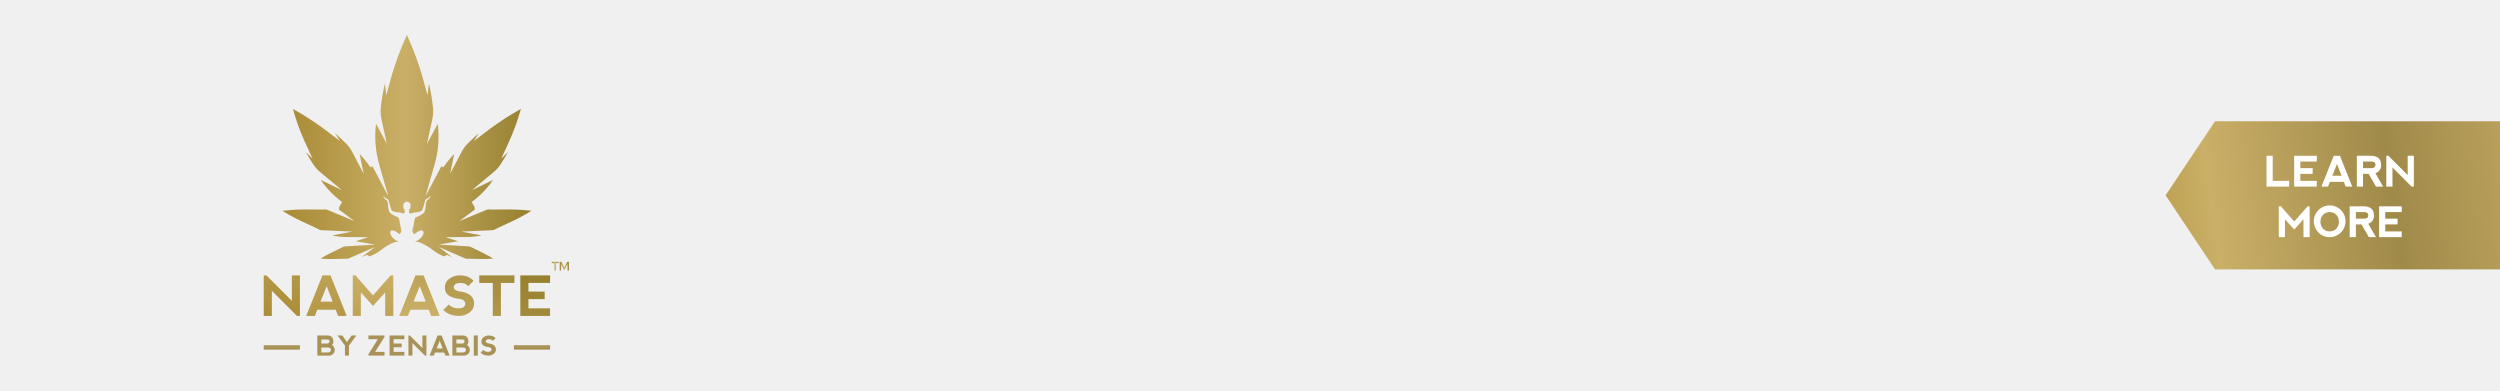
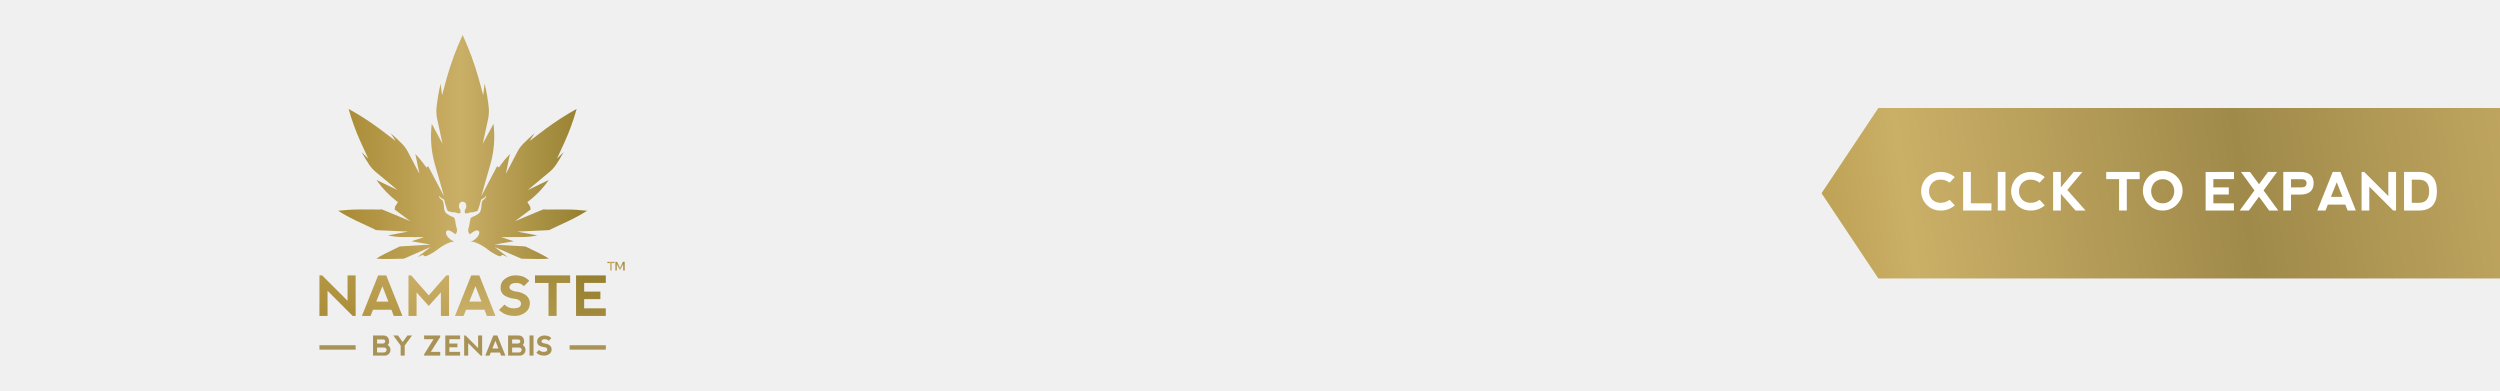
<svg xmlns="http://www.w3.org/2000/svg" xmlns:xlink="http://www.w3.org/1999/xlink" id="Content" width="320" height="50" viewBox="0 0 320 50">
  <defs>
    <style>.cls-1{fill:url(#New_Gradient_Swatch_1);}.cls-2{fill:url(#linear-gradient);}.cls-3{fill:url(#linear-gradient-2);}.cls-4{fill:url(#linear-gradient-3);}.cls-5{fill:url(#linear-gradient-4);}.cls-6{fill:url(#linear-gradient-5);}.cls-7{fill:url(#linear-gradient-6);}.cls-8{fill:url(#linear-gradient-7);}.cls-9{fill:url(#New_Gradient_Swatch_2);}.cls-10{fill:#a89255;}.cls-11{fill:url(#New_Gradient_Swatch_2-2);}.cls-12{fill:#fff;}</style>
-     <linearGradient id="New_Gradient_Swatch_1" x1="36.145" y1="18.817" x2="68.023" y2="18.817" gradientUnits="userSpaceOnUse">
+     <linearGradient id="New_Gradient_Swatch_1" x1="43.278" y1="18.817" x2="75.156" y2="18.817" gradientUnits="userSpaceOnUse">
      <stop offset="0" stop-color="#a88a34" />
      <stop offset="0.493" stop-color="#caaf67" />
      <stop offset="1" stop-color="#957f2e" />
    </linearGradient>
-     <linearGradient id="linear-gradient" x1="68.506" y1="87.645" x2="68.506" y2="34.177" gradientUnits="userSpaceOnUse">
+     <linearGradient id="linear-gradient" x1="75.639" y1="87.645" x2="75.639" y2="34.177" gradientUnits="userSpaceOnUse">
      <stop offset="0" stop-color="#a88a34" />
      <stop offset="0.499" stop-color="#caaf67" />
      <stop offset="1" stop-color="#957f2e" />
    </linearGradient>
-     <linearGradient id="linear-gradient-2" x1="53.696" y1="59.81" x2="53.696" y2="20.331" xlink:href="#linear-gradient" />
-     <linearGradient id="linear-gradient-3" x1="58.712" y1="73.35" x2="58.712" y2="21.396" xlink:href="#linear-gradient" />
-     <linearGradient id="linear-gradient-4" x1="63.596" y1="74.534" x2="63.596" y2="29.057" xlink:href="#linear-gradient" />
-     <linearGradient id="linear-gradient-5" x1="36.073" y1="42.652" x2="36.073" y2="-1.288" xlink:href="#linear-gradient" />
-     <linearGradient id="linear-gradient-6" x1="47.747" y1="53.752" x2="47.747" y2="14.503" xlink:href="#linear-gradient" />
-     <linearGradient id="linear-gradient-7" x1="41.785" y1="47.891" x2="41.785" y2="8.412" xlink:href="#linear-gradient" />
-     <linearGradient id="New_Gradient_Swatch_2" x1="70.62" y1="34.068" x2="72.816" y2="34.068" gradientUnits="userSpaceOnUse">
+     <linearGradient id="linear-gradient-2" x1="60.829" y1="59.81" x2="60.829" y2="20.331" xlink:href="#linear-gradient" />
+     <linearGradient id="linear-gradient-3" x1="65.845" y1="73.35" x2="65.845" y2="21.396" xlink:href="#linear-gradient" />
+     <linearGradient id="linear-gradient-4" x1="70.729" y1="74.534" x2="70.729" y2="29.057" xlink:href="#linear-gradient" />
+     <linearGradient id="linear-gradient-5" x1="43.206" y1="42.652" x2="43.206" y2="-1.288" xlink:href="#linear-gradient" />
+     <linearGradient id="linear-gradient-6" x1="54.88" y1="53.752" x2="54.88" y2="14.503" xlink:href="#linear-gradient" />
+     <linearGradient id="linear-gradient-7" x1="48.918" y1="47.891" x2="48.918" y2="8.412" xlink:href="#linear-gradient" />
+     <linearGradient id="New_Gradient_Swatch_2" x1="77.753" y1="34.068" x2="79.949" y2="34.068" gradientUnits="userSpaceOnUse">
      <stop offset="0" stop-color="#a88a34" />
      <stop offset="0.188" stop-color="#caaf67" />
      <stop offset="0.461" stop-color="#a08a4a" />
      <stop offset="0.763" stop-color="#caaf67" />
      <stop offset="1" stop-color="#957f2e" />
    </linearGradient>
-     <linearGradient id="New_Gradient_Swatch_2-2" x1="267.593" y1="30.223" x2="351.385" y2="18.381" xlink:href="#New_Gradient_Swatch_2" />
+     <linearGradient id="New_Gradient_Swatch_2-2" x1="215.248" y1="34.208" x2="371.152" y2="12.174" xlink:href="#New_Gradient_Swatch_2" />
  </defs>
-   <path class="cls-1" d="M50.146,29.5c.346-.102.975.485,1.016.485a.75.75,0,0,0,.209-.484c0-.207-.148-.611-.176-.855a4.066,4.066,0,0,0-.148-.707c-.054-.161-.43-.231-.631-.355a3.293,3.293,0,0,1-.509-.352,1.609,1.609,0,0,1-.216-.738,2.901,2.901,0,0,0-.121-.751c-.07-.132-.251-.224-.373-.346a.525.525,0,0,1-.126-.323c.094-.029.123.212.231.232s.101.11.27.168.175.139.197.297.212.691.275.909.129.382.344.389c.215.007.186.118.438.098a1.415,1.415,0,0,1,.607.117c.136.048.307.053.365-.042s-.041-.478-.041-.478c-.088,0-.102-.118-.136-.228s.02-.118.02-.118a.463.463,0,1,1,.883,0s.054.009.02.118-.048.228-.136.228c0,0-.099.383-.041.478s.229.091.365.042a1.415,1.415,0,0,1,.606-.117c.253.02.224-.091.438-.098s.281-.171.343-.389.253-.751.275-.909.028-.238.197-.297.162-.147.27-.168.137-.262.231-.232a.525.525,0,0,1-.126.323c-.122.122-.302.215-.373.346a2.901,2.901,0,0,0-.121.751,1.609,1.609,0,0,1-.216.738,3.295,3.295,0,0,1-.509.352c-.202.124-.577.194-.631.355a4.049,4.049,0,0,0-.148.707c-.028.244-.176.648-.176.855a.75.75,0,0,0,.209.484c.041,0,.669-.587,1.016-.485.346.102.209.588-.151.947a1.54,1.54,0,0,1-.745.464,4.034,4.034,0,0,1,.565.106,6.053,6.053,0,0,1,1.615.922,5.868,5.868,0,0,0,1.44.841,1.228,1.228,0,0,0,.139.031c.049-.041.308-.191.308-.191a5.796,5.796,0,0,0,.651.279l-1.658-1.279,3.287,1.431c.054.023.108.045.162.064l1.987.035c.522.01,1.037-.013,1.515-.05-.385-.238-.803-.475-1.25-.694l-1.743-.853c-.058-.007-.117-.013-.178-.017l-3.8-.228,2.469-.429-1.601-.521,2.74-.018a9.3,9.3,0,0,0,1.87-.206L59.057,29.642l3.795-.169a3.724,3.724,0,0,0,.635-.081l-.288.035,2.505-1.175a22.381,22.381,0,0,0,2.319-1.275,24.475,24.475,0,0,0-2.713-.164l-2.847.006.317-.104a3.566,3.566,0,0,0-.672.207l-3.321,1.384,2.01-1.497-.015.003-.046-.345-.365-.602a12.033,12.033,0,0,0,2.736-2.825l-2.685,1.285,2.736-2.278a4.506,4.506,0,0,0,.869-.942c.353-.533.68-1.079.979-1.633l-.848.837,1.016-2.211a29.202,29.202,0,0,0,1.504-4.158,35.394,35.394,0,0,0-4.03,2.596l-1.99,1.508.635-.989c-.515.438-1.013.9-1.488,1.381a4.36,4.36,0,0,0-.733,1.027l-1.454,2.784.516-2.541a12.013,12.013,0,0,0-1.152,1.377l-.253.353-.232-.159a.665.665,0,0,0-.036.06l-1.997,3.786,1.177-4.115a13.063,13.063,0,0,0,.391-5.164l-1.375,2.555.666-3.074a5.004,5.004,0,0,0,.104-1.534,24.765,24.765,0,0,0-.528-3.103l-.181,1.509-.597-2.2a37.428,37.428,0,0,0-2.038-5.517,37.391,37.391,0,0,0-2.038,5.517L49.449,12.198l-.181-1.509a24.789,24.789,0,0,0-.528,3.103,5.007,5.007,0,0,0,.104,1.534l.665,3.075L48.134,15.845a13.061,13.061,0,0,0,.391,5.164l1.178,4.115L47.706,21.338a.636.636,0,0,0-.036-.06l-.232.159-.253-.353a12.014,12.014,0,0,0-1.152-1.377l.516,2.541-1.454-2.784a4.363,4.363,0,0,0-.732-1.027c-.474-.48-.971-.942-1.486-1.379l.636.99-1.994-1.511a35.378,35.378,0,0,0-4.03-2.596,29.196,29.196,0,0,0,1.504,4.158l1.016,2.211-.848-.837c.299.553.626,1.099.979,1.633a4.501,4.501,0,0,0,.869.942l2.736,2.278-2.685-1.285a12.03,12.03,0,0,0,2.736,2.825l-.365.602-.046.345-.015-.003,2.01,1.497-3.321-1.384a3.587,3.587,0,0,0-.671-.207l.317.104-2.847-.006a24.477,24.477,0,0,0-2.713.164,22.381,22.381,0,0,0,2.319,1.275l2.505,1.175-.288-.035a3.709,3.709,0,0,0,.635.081l3.795.169-2.589.493a9.301,9.301,0,0,0,1.87.206l2.747.018-1.606.521,2.468.429-3.8.228q-.091.005-.178.017l-1.744.853c-.447.219-.865.456-1.25.694.478.037.993.06,1.515.05l1.987-.035c.054-.019.108-.041.163-.064l3.287-1.431L46.322,32.898a5.796,5.796,0,0,0,.651-.279s.259.149.308.191a1.214,1.214,0,0,0,.139-.03,5.866,5.866,0,0,0,1.44-.841,6.054,6.054,0,0,1,1.615-.922,4.034,4.034,0,0,1,.565-.106,1.54,1.54,0,0,1-.745-.464C49.937,30.088,49.8,29.603,50.146,29.5Z" />
-   <polygon class="cls-2" points="70.412 36.218 70.412 35.25 66.601 35.253 66.601 40.438 70.405 40.438 70.405 39.469 67.639 39.469 67.639 38.29 69.717 38.29 69.717 37.325 67.639 37.325 67.639 36.218 70.412 36.218" />
-   <path class="cls-3" d="M53.179,35.25l-2.075,5.188h1.107l.311-.795h2.352l.311.795,1.103-.004-2.071-5.184Zm-.242,3.355.789-1.971.768,1.971Z" />
-   <path class="cls-4" d="M60.147,37.757a2.572,2.572,0,0,0-1.193-.432,1.367,1.367,0,0,1-.795-.311.405.405,0,0,1,0-.501q.173-.294.795-.294a1.191,1.191,0,0,1,.968.415l.692-.692a2.42,2.42,0,0,0-.743-.519A2.895,2.895,0,0,0,58.75,35.25a2.076,2.076,0,0,0-1.212.417,1.291,1.291,0,0,0-.59,1.105,1.148,1.148,0,0,0,.519,1.072,2.788,2.788,0,0,0,1.141.38q.692.069.863.363a.548.548,0,0,1,0,.588q-.171.294-.863.294a1.643,1.643,0,0,1-1.176-.484l-.692.692a2.618,2.618,0,0,0,.83.553,3.072,3.072,0,0,0,1.207.207,2.095,2.095,0,0,0,1.333-.45,1.33,1.33,0,0,0,.572-1.072A1.298,1.298,0,0,0,60.147,37.757Z" />
-   <polygon class="cls-5" points="61.348 36.218 63.077 36.218 63.077 40.438 64.114 40.438 64.114 36.218 65.844 36.218 65.844 35.25 61.348 35.25 61.348 36.218" />
-   <polygon class="cls-6" points="37.353 38.501 34.102 35.25 33.756 35.25 33.756 40.438 34.794 40.438 34.794 37.221 38.01 40.438 38.39 40.438 38.39 35.25 37.353 35.25 37.353 38.501" />
-   <polygon class="cls-7" points="47.746 37.809 45.498 35.25 45.152 35.25 45.152 40.438 46.189 40.438 46.189 37.429 47.746 39.158 49.302 37.429 49.305 40.438 50.343 40.438 50.343 35.25 49.997 35.25 47.746 37.809" />
-   <path class="cls-8" d="M41.268,35.25l-2.075,5.188h1.107l.311-.795h2.352l.311.795,1.103-.004L42.305,35.25Zm-.242,3.355.788-1.971.768,1.971Z" />
-   <path class="cls-9" d="M71.157,33.682v.942h-.187v-.942h-.35v-.168h.889v.168Zm1.486.942-.002-.829-.35.713H72.169l-.35-.713v.829h-.176v-1.11h.222l.366.737.365-.737h.22v1.11Z" />
-   <path class="cls-10" d="M42.486,44.158a.732.732,0,0,1-.419,1.361l-1.45-.002V42.941h1.368q.651.038.687.758A.539.539,0,0,1,42.486,44.158Zm-1.352-.184h.722a.291.291,0,0,0,.32-.321q-.008-.189-.314-.199h-.727Zm0,1.141h.842a.336.336,0,0,0,.371-.373q-.008-.247-.366-.258h-.847Z" />
-   <path class="cls-10" d="M43.207,42.939h.605l.598.842.612-.842h.591L44.668,44.228V45.517h-.516V44.228Z" />
-   <path class="cls-10" d="M49.219,45.517H47.155l.002-.172,1.201-1.925H47.156l-.002-.481h2.064v.189L48.012,45.036h1.206Z" />
-   <path class="cls-10" d="M49.866,45.517V42.941L51.76,42.939v.481H50.382v.55h1.033v.479H50.382v.586h1.375V45.517Z" />
-   <path class="cls-10" d="M52.279,45.517V42.939h.172l1.615,1.615V42.939h.516V45.517h-.189l-1.598-1.598V45.517Z" />
-   <path class="cls-10" d="M54.98,45.517l1.031-2.578h.516l1.029,2.576-.548.002-.155-.395H55.685l-.155.395ZM56.283,43.627l-.392.98h.773Z" />
-   <path class="cls-10" d="M59.772,44.158a.732.732,0,0,1-.419,1.361L57.902,45.517V42.941h1.368q.651.038.687.758A.541.541,0,0,1,59.772,44.158Zm-1.353-.184h.722a.291.291,0,0,0,.32-.321c-.005-.126-.11-.192-.314-.199h-.727Zm0,1.141h.842a.336.336,0,0,0,.371-.373q-.008-.247-.366-.258h-.847Z" />
-   <path class="cls-10" d="M60.645,42.938h.514V45.517h-.514Z" />
-   <path class="cls-10" d="M63.071,43.025a1.196,1.196,0,0,1,.369.258l-.344.344a.592.592,0,0,0-.481-.206q-.309,0-.395.146a.202.202,0,0,0,0,.249.68.68,0,0,0,.395.155,1.279,1.279,0,0,1,.593.215.646.646,0,0,1,.266.576.661.661,0,0,1-.284.533,1.041,1.041,0,0,1-.662.223,1.528,1.528,0,0,1-.6-.103,1.306,1.306,0,0,1-.412-.275l.344-.344a.817.817,0,0,0,.584.241q.344,0,.429-.146a.271.271,0,0,0,0-.292q-.085-.146-.429-.18a1.385,1.385,0,0,1-.567-.189.57.57,0,0,1-.258-.533.641.641,0,0,1,.293-.549,1.032,1.032,0,0,1,.602-.207A1.442,1.442,0,0,1,63.071,43.025Z" />
-   <rect class="cls-10" x="33.756" y="44.191" width="4.634" height="0.564" />
-   <rect class="cls-10" x="65.778" y="44.191" width="4.634" height="0.564" />
-   <polygon class="cls-11" points="325.576 15.521 283.519 15.521 277.2 24.999 283.519 34.479 325.576 34.479 325.576 15.521" />
-   <path class="cls-12" d="M290.908,19.938V23.15h2.106v.737h-2.896V19.938Z" />
-   <path class="cls-12" d="M293.653,23.887V19.941l2.901-.003v.737h-2.111v.842h1.582v.734h-1.582v.897h2.105v.737Z" />
-   <path class="cls-12" d="M297.141,23.887l1.579-3.948h.79l1.576,3.946-.839.002-.237-.605h-1.79l-.237.605Zm1.995-2.896-.6,1.5h1.185Z" />
-   <path class="cls-12" d="M304.053,22.166l.984,1.721h-.906l-.945-1.632h-.721v1.632h-.79V19.938H303.397q1.382,0,1.382,1.137A1.021,1.021,0,0,1,304.053,22.166Zm-1.587-.647h1.105q.477-.008.49-.435-.013-.39-.482-.405h-1.113Z" />
-   <path class="cls-12" d="M305.448,23.887V19.938h.263l2.474,2.474V19.938h.79v3.948h-.29L306.237,21.439v2.448Z" />
-   <path class="cls-12" d="M291.687,30.355V26.407h.263l1.711,1.948,1.713-1.948h.263v3.948h-.79l-.002-2.29-1.185,1.316-1.185-1.316v2.29Z" />
-   <path class="cls-12" d="M296.791,29.788a2.033,2.033,0,1,1,1.408.567A1.913,1.913,0,0,1,296.791,29.788Zm1.411-.169a1.109,1.109,0,0,0,.853-.355,1.346,1.346,0,0,0,0-1.764,1.208,1.208,0,0,0-1.711,0,1.346,1.346,0,0,0,0,1.764A1.116,1.116,0,0,0,298.202,29.619Z" />
-   <path class="cls-12" d="M303.137,28.634l.984,1.721h-.906l-.945-1.632h-.721v1.632h-.79V26.407H302.481q1.382,0,1.382,1.137A1.021,1.021,0,0,1,303.137,28.634Zm-1.587-.647h1.105q.477-.008.49-.435-.013-.39-.482-.405h-1.113Z" />
-   <path class="cls-12" d="M304.521,30.355V26.41l2.901-.003v.737H305.311v.842h1.582v.734H305.311v.897h2.105v.737Z" />
+   <path class="cls-1" d="M57.279,29.5c.346-.102.975.485,1.016.485a.75.75,0,0,0,.209-.484c0-.207-.148-.611-.176-.855a4.067,4.067,0,0,0-.148-.707c-.054-.161-.43-.231-.631-.355a3.293,3.293,0,0,1-.509-.352,1.609,1.609,0,0,1-.216-.738,2.901,2.901,0,0,0-.121-.751c-.07-.132-.251-.224-.373-.346a.525.525,0,0,1-.126-.323c.094-.029.123.212.231.232s.101.11.27.168.175.139.197.297.212.691.275.909.129.382.344.389.186.118.438.098a1.415,1.415,0,0,1,.607.117c.136.048.307.053.365-.042s-.041-.478-.041-.478c-.088,0-.102-.118-.136-.228s.02-.118.02-.118a.463.463,0,1,1,.883,0s.054.009.02.118-.048.228-.136.228c0,0-.099.383-.041.478s.229.091.365.042a1.415,1.415,0,0,1,.606-.117c.253.02.224-.091.438-.098.215-.007.281-.171.343-.389.063-.218.253-.751.275-.909s.028-.238.197-.297.162-.147.27-.168.137-.262.231-.232a.525.525,0,0,1-.126.323c-.122.122-.302.215-.373.346a2.901,2.901,0,0,0-.121.751,1.609,1.609,0,0,1-.216.738,3.294,3.294,0,0,1-.509.352c-.202.124-.577.194-.631.355a4.051,4.051,0,0,0-.148.707c-.028.244-.176.648-.176.855a.75.75,0,0,0,.209.484c.041,0,.669-.587,1.016-.485.346.102.209.588-.151.947a1.54,1.54,0,0,1-.745.464,4.034,4.034,0,0,1,.565.106,6.053,6.053,0,0,1,1.615.922,5.869,5.869,0,0,0,1.44.841,1.228,1.228,0,0,0,.139.031c.049-.041.308-.191.308-.191a5.798,5.798,0,0,0,.651.279l-1.658-1.279,3.287,1.431c.054.023.108.045.162.064l1.987.035c.522.01,1.037-.013,1.515-.05-.385-.238-.803-.475-1.25-.694l-1.743-.853c-.058-.007-.117-.013-.178-.017l-3.8-.228,2.469-.429-1.601-.521,2.74-.018a9.3,9.3,0,0,0,1.87-.206L66.19,29.642l3.795-.169a3.725,3.725,0,0,0,.635-.081l-.288.035,2.505-1.175a22.379,22.379,0,0,0,2.319-1.275,24.475,24.475,0,0,0-2.713-.164l-2.847.006.317-.104a3.566,3.566,0,0,0-.672.207l-3.321,1.384,2.01-1.497-.015.003-.046-.345-.365-.602a12.033,12.033,0,0,0,2.736-2.825l-2.685,1.285,2.736-2.278a4.506,4.506,0,0,0,.869-.942c.353-.533.68-1.079.979-1.633l-.848.837,1.016-2.211a29.2,29.2,0,0,0,1.504-4.158,35.394,35.394,0,0,0-4.03,2.596l-1.99,1.508.635-.989c-.515.438-1.013.9-1.488,1.381a4.361,4.361,0,0,0-.733,1.027l-1.454,2.784.516-2.541a12.012,12.012,0,0,0-1.152,1.377l-.253.353-.232-.159a.66.66,0,0,0-.036.06L61.599,25.124l1.177-4.115a13.063,13.063,0,0,0,.391-5.164l-1.375,2.555.666-3.074a5.004,5.004,0,0,0,.104-1.534,24.763,24.763,0,0,0-.528-3.103L61.852,12.198l-.597-2.2a37.427,37.427,0,0,0-2.038-5.517,37.389,37.389,0,0,0-2.038,5.517L56.582,12.198l-.181-1.509a24.787,24.787,0,0,0-.528,3.103,5.007,5.007,0,0,0,.104,1.534l.665,3.075L55.267,15.845a13.061,13.061,0,0,0,.391,5.164l1.178,4.115-1.997-3.786a.634.634,0,0,0-.036-.06l-.232.159-.253-.353a12.014,12.014,0,0,0-1.152-1.377l.516,2.541L52.228,19.463a4.363,4.363,0,0,0-.732-1.027c-.474-.48-.971-.942-1.486-1.379l.636.99-1.994-1.511a35.378,35.378,0,0,0-4.03-2.596,29.195,29.195,0,0,0,1.504,4.158l1.016,2.211-.848-.837c.299.553.626,1.099.979,1.633a4.501,4.501,0,0,0,.869.942l2.736,2.278-2.685-1.285A12.03,12.03,0,0,0,50.93,25.864l-.365.602-.046.345-.015-.003,2.01,1.497-3.321-1.384a3.587,3.587,0,0,0-.671-.207l.317.104-2.847-.006a24.477,24.477,0,0,0-2.713.164,22.379,22.379,0,0,0,2.319,1.275l2.505,1.175-.288-.035a3.709,3.709,0,0,0,.635.081l3.795.169-2.589.493a9.301,9.301,0,0,0,1.87.206l2.747.018-1.606.521,2.468.429-3.8.228q-.091.005-.178.017l-1.744.853c-.447.219-.865.456-1.25.694.478.037.993.06,1.515.05l1.987-.035c.054-.019.108-.041.163-.064l3.287-1.431L53.455,32.898a5.797,5.797,0,0,0,.651-.279s.259.149.308.191a1.214,1.214,0,0,0,.139-.03,5.866,5.866,0,0,0,1.44-.841,6.054,6.054,0,0,1,1.615-.922,4.033,4.033,0,0,1,.565-.106,1.54,1.54,0,0,1-.745-.464C57.07,30.088,56.933,29.603,57.279,29.5Z" />
+   <polygon class="cls-2" points="77.545 36.218 77.545 35.25 73.734 35.253 73.734 40.438 77.538 40.438 77.538 39.469 74.772 39.469 74.772 38.29 76.85 38.29 76.85 37.325 74.772 37.325 74.772 36.218 77.545 36.218" />
+   <path class="cls-3" d="M60.312,35.25l-2.075,5.188H59.343l.311-.795H62.006l.311.795,1.103-.004-2.071-5.184Zm-.242,3.355.789-1.971.768,1.971Z" />
+   <path class="cls-4" d="M67.28,37.757a2.572,2.572,0,0,0-1.193-.432,1.367,1.367,0,0,1-.795-.311.405.405,0,0,1,0-.501q.173-.294.795-.294a1.191,1.191,0,0,1,.968.415l.692-.692a2.42,2.42,0,0,0-.743-.519A2.895,2.895,0,0,0,65.883,35.25a2.076,2.076,0,0,0-1.212.417,1.291,1.291,0,0,0-.59,1.105,1.148,1.148,0,0,0,.519,1.072,2.788,2.788,0,0,0,1.141.38q.692.069.863.363a.548.548,0,0,1,0,.588q-.171.294-.863.294a1.643,1.643,0,0,1-1.176-.484l-.692.692a2.618,2.618,0,0,0,.83.553,3.072,3.072,0,0,0,1.207.207,2.095,2.095,0,0,0,1.333-.45,1.33,1.33,0,0,0,.572-1.072A1.298,1.298,0,0,0,67.28,37.757Z" />
+   <polygon class="cls-5" points="68.481 36.218 70.21 36.218 70.21 40.438 71.247 40.438 71.247 36.218 72.977 36.218 72.977 35.25 68.481 35.25 68.481 36.218" />
+   <polygon class="cls-6" points="44.486 38.501 41.235 35.25 40.889 35.25 40.889 40.438 41.927 40.438 41.927 37.221 45.143 40.438 45.523 40.438 45.523 35.25 44.486 35.25 44.486 38.501" />
+   <polygon class="cls-7" points="54.879 37.809 52.631 35.25 52.285 35.25 52.285 40.438 53.322 40.438 53.322 37.429 54.879 39.158 56.435 37.429 56.438 40.438 57.476 40.438 57.476 35.25 57.13 35.25 54.879 37.809" />
+   <path class="cls-8" d="M48.401,35.25l-2.075,5.188h1.107l.311-.795h2.352l.311.795,1.103-.004L49.438,35.25Zm-.242,3.355.788-1.971.768,1.971Z" />
+   <path class="cls-9" d="M78.29,33.682v.942h-.187v-.942h-.35v-.168h.889v.168Zm1.486.942-.002-.829-.35.713h-.122l-.35-.713v.829h-.176v-1.11h.222l.366.737.365-.737h.22v1.11Z" />
+   <path class="cls-10" d="M49.619,44.158a.732.732,0,0,1-.419,1.361L47.749,45.517V42.941h1.368q.651.038.687.758A.54.54,0,0,1,49.619,44.158Zm-1.352-.184h.722a.291.291,0,0,0,.32-.321q-.008-.189-.314-.199H48.266Zm0,1.141h.842a.336.336,0,0,0,.371-.373q-.008-.247-.366-.258H48.266Z" />
+   <path class="cls-10" d="M50.34,42.939h.605l.598.842.612-.842h.591L51.801,44.228V45.517h-.516V44.228Z" />
+   <path class="cls-10" d="M56.352,45.517h-2.064l.002-.172,1.201-1.925H54.289l-.002-.481h2.064v.189l-1.206,1.908h1.206Z" />
+   <path class="cls-10" d="M56.999,45.517V42.941l1.894-.002v.481H57.515v.55h1.033v.479H57.515v.586h1.375V45.517Z" />
+   <path class="cls-10" d="M59.412,45.517V42.939h.172l1.615,1.615V42.939h.516V45.517h-.189l-1.598-1.598V45.517Z" />
+   <path class="cls-10" d="M62.113,45.517l1.031-2.578h.516l1.029,2.576-.548.002-.155-.395H62.818l-.155.395Zm1.303-1.89-.392.98h.773Z" />
+   <path class="cls-10" d="M66.905,44.158a.732.732,0,0,1-.419,1.361l-1.45-.002V42.941h1.368q.651.038.687.758A.541.541,0,0,1,66.905,44.158Zm-1.353-.184h.722a.291.291,0,0,0,.32-.321c-.005-.126-.11-.192-.314-.199H65.552Zm0,1.141H66.394a.336.336,0,0,0,.371-.373q-.008-.247-.366-.258H65.552Z" />
+   <path class="cls-10" d="M67.778,42.938h.514V45.517h-.514Z" />
+   <path class="cls-10" d="M70.204,43.025a1.196,1.196,0,0,1,.369.258l-.344.344a.592.592,0,0,0-.481-.206q-.309,0-.395.146a.202.202,0,0,0,0,.249.68.68,0,0,0,.395.155,1.279,1.279,0,0,1,.593.215.646.646,0,0,1,.266.576.661.661,0,0,1-.284.533,1.041,1.041,0,0,1-.662.223,1.528,1.528,0,0,1-.6-.103,1.306,1.306,0,0,1-.412-.275l.344-.344a.817.817,0,0,0,.584.241q.344,0,.429-.146a.271.271,0,0,0,0-.292q-.085-.146-.429-.18a1.385,1.385,0,0,1-.567-.189.57.57,0,0,1-.258-.533.641.641,0,0,1,.293-.549,1.032,1.032,0,0,1,.602-.207A1.442,1.442,0,0,1,70.204,43.025Z" />
+   <rect class="cls-10" x="40.889" y="44.191" width="4.634" height="0.564" />
+   <rect class="cls-10" x="72.911" y="44.191" width="4.634" height="0.564" />
+   <polygon class="cls-11" points="324.117 13.825 240.43 13.825 233.157 24.734 240.43 35.645 324.117 35.645 324.117 13.825" />
+   <path class="cls-12" d="M246.639,26.237a2.47,2.47,0,0,1,1.756-4.228,2.671,2.671,0,0,1,1.813.658l-.658.721a1.819,1.819,0,0,0-1.155-.395,1.407,1.407,0,0,0-1.478,1.468,1.479,1.479,0,0,0,.411,1.093,1.458,1.458,0,0,0,1.073.405,1.77,1.77,0,0,0,1.149-.392l.658.721a2.662,2.662,0,0,1-1.813.658A2.402,2.402,0,0,1,246.639,26.237Z" />
+   <path class="cls-12" d="M252.27,22.009V26.025h2.633v.922h-3.621v-4.938Z" />
+   <path class="cls-12" d="M255.716,22.006h.984v4.941h-.984Z" />
+   <path class="cls-12" d="M258.157,26.237a2.47,2.47,0,0,1,1.756-4.228,2.671,2.671,0,0,1,1.813.658l-.658.721a1.819,1.819,0,0,0-1.155-.395,1.407,1.407,0,0,0-1.478,1.468,1.479,1.479,0,0,0,.411,1.093,1.458,1.458,0,0,0,1.073.405,1.77,1.77,0,0,0,1.149-.392l.658.721a2.662,2.662,0,0,1-1.813.658A2.402,2.402,0,0,1,258.157,26.237Z" />
+   <path class="cls-12" d="M262.799,22.009h.988v1.975l1.646-1.975H266.542l-1.932,2.304,2.337,2.633h-1.284l-1.876-2.133v2.133h-.988Z" />
+   <path class="cls-12" d="M273.876,22.009v.922H272.23v4.016h-.987V22.931h-1.646v-.922Z" />
+   <path class="cls-12" d="M275.067,26.237a2.543,2.543,0,1,1,1.761.709A2.391,2.391,0,0,1,275.067,26.237Zm1.765-.212a1.387,1.387,0,0,0,1.066-.444,1.684,1.684,0,0,0,0-2.205,1.51,1.51,0,0,0-2.14,0,1.682,1.682,0,0,0,0,2.205A1.394,1.394,0,0,0,276.832,26.025Z" />
+   <path class="cls-12" d="M282.322,26.947V22.013l3.627-.003v.922h-2.64v1.053h1.978v.918h-1.978V26.025h2.633v.922Z" />
+   <path class="cls-12" d="M288.57,24.376l-1.728-2.367h1.159l1.152,1.57,1.152-1.57h1.159l-1.728,2.367,1.886,2.571h-1.172l-1.297-1.774L287.856,26.947h-1.172Z" />
+   <path class="cls-12" d="M292.263,26.947v-4.938H294.416q1.729,0,1.728,1.422,0,1.475-1.725,1.475H293.251v2.041Zm.988-2.962h1.382q.595-.01.612-.543-.017-.487-.603-.507H293.251Z" />
+   <path class="cls-12" d="M296.612,26.947l1.975-4.938h.988l1.972,4.934-1.05.003-.296-.757h-2.238l-.296.757Zm2.495-3.621-.75,1.876h1.481Z" />
+   <path class="cls-12" d="M302.283,26.947v-4.938h.329l3.094,3.094V22.009h.988v4.938H306.332l-3.061-3.061v3.061Z" />
+   <path class="cls-12" d="M307.718,26.947V22.006h1.903q2.304,0,2.304,2.472,0,2.469-2.304,2.469Zm1.903-.984q1.313-.003,1.316-1.484-.003-1.481-1.316-1.481h-.915V25.962Z" />
</svg>
